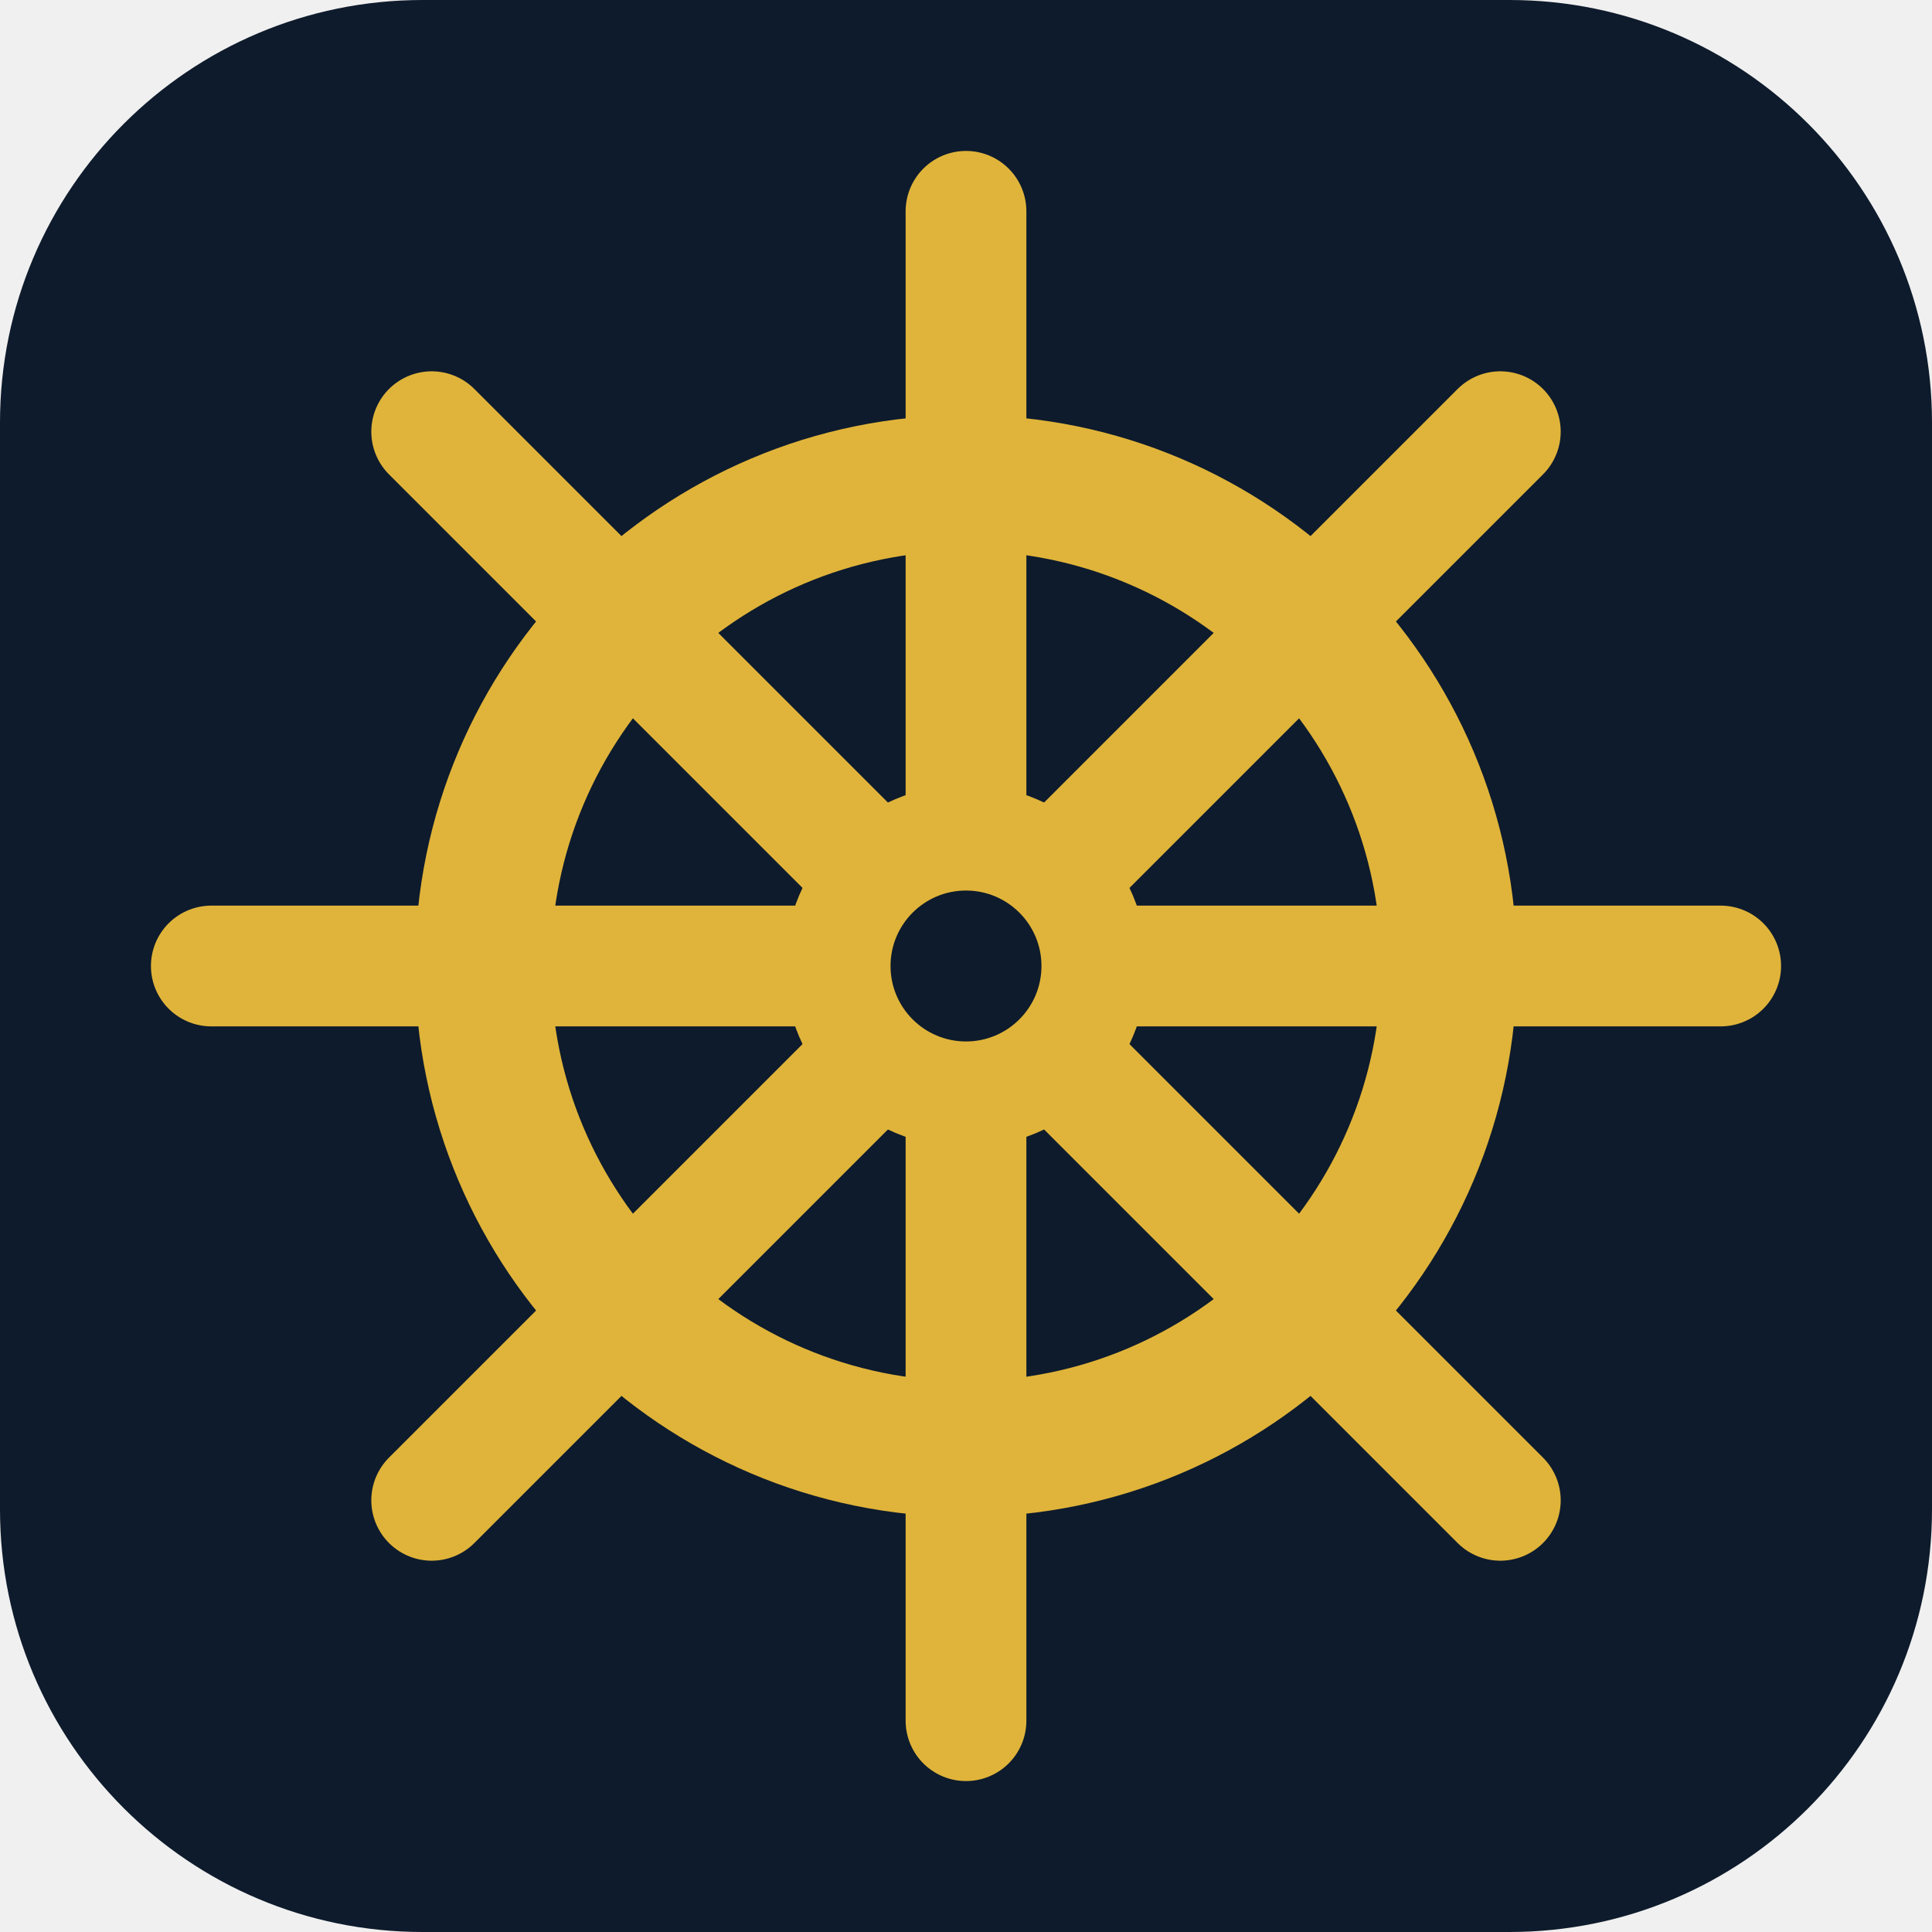
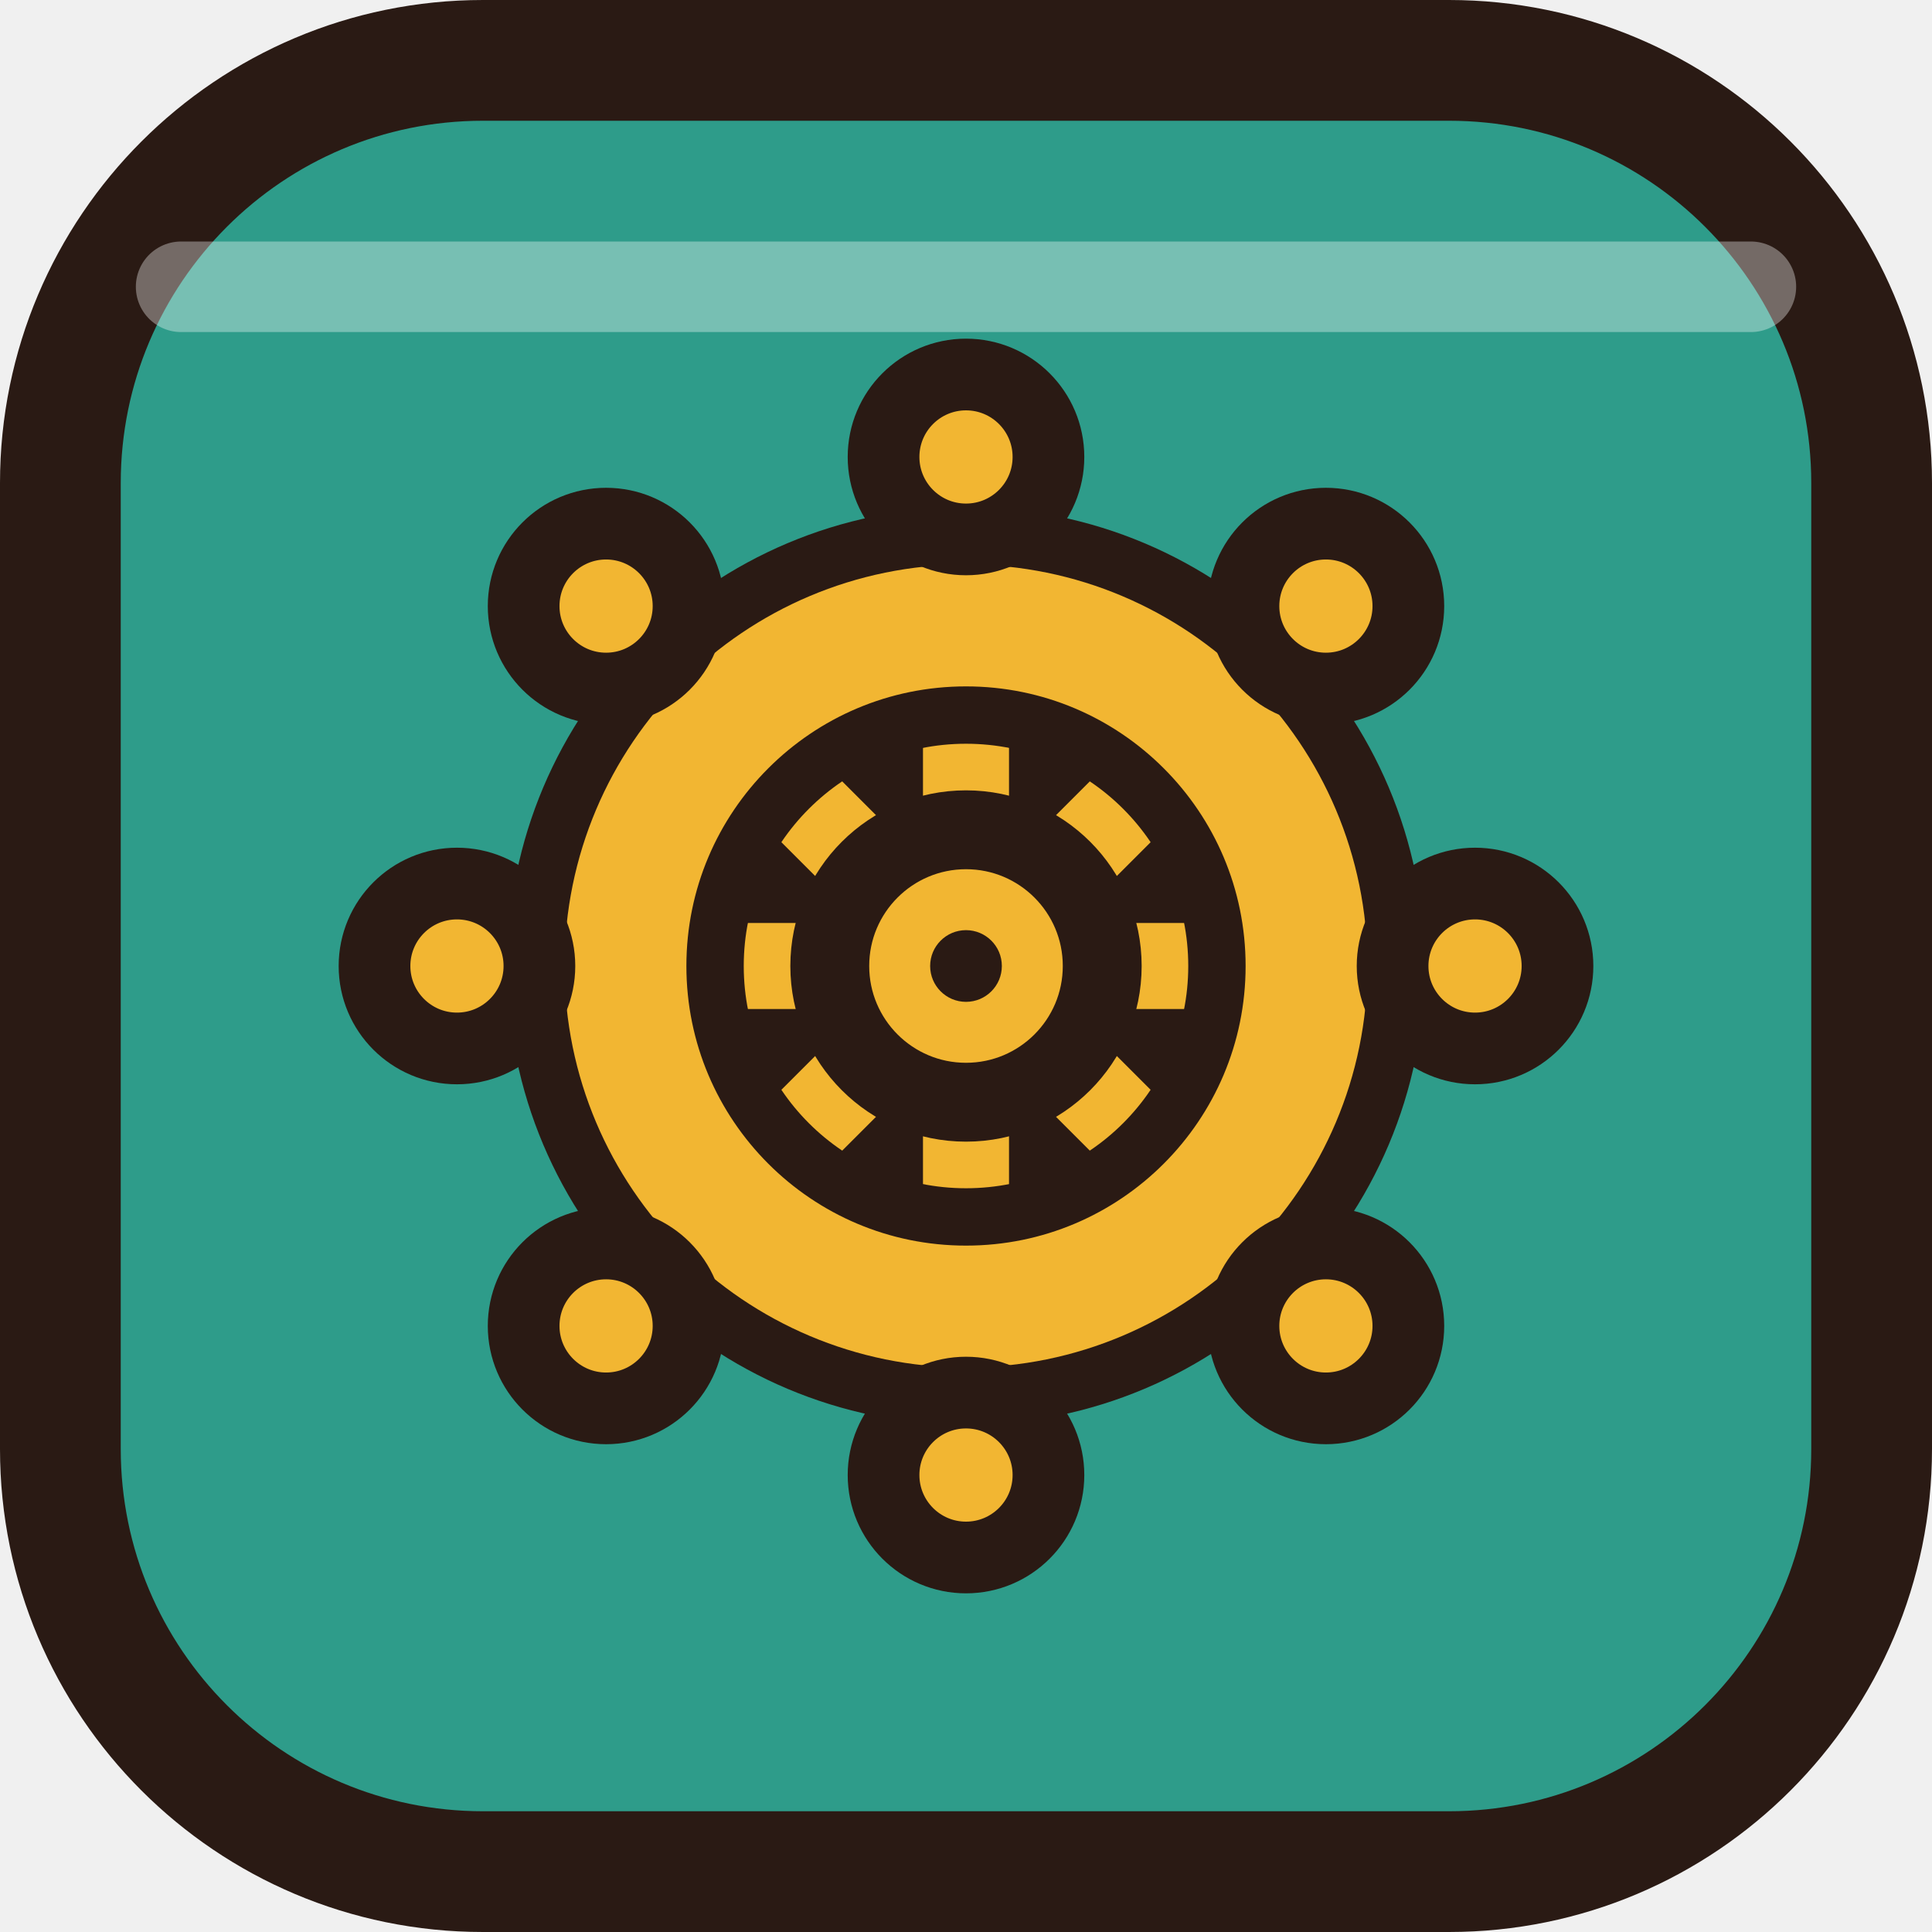
<svg xmlns="http://www.w3.org/2000/svg" viewBox="0 0 64 64">
-   <rect width="64" height="64" rx="14" fill="#0e1b2c" />
-   <g transform="translate(32 32)" stroke="#e0b43a" stroke-linecap="round">
-     <path d="M0-25V25M-25 0H25M-17.7-17.7L17.7 17.7M17.7-17.7L-17.7 17.7" stroke-width="4" />
-     <circle r="16" fill="none" stroke-width="4.5" />
-     <circle r="6" fill="#e0b43a" stroke="none" />
-     <circle r="2.5" fill="#0e1b2c" stroke="none" />
+   <rect x="2" y="2" width="60" height="60" rx="14" fill="#2E9C8A" stroke="#2A1A14" stroke-width="4" />
+   <path d="M6 9.5h52" stroke="#FFFFFF" stroke-opacity=".35" stroke-width="3" stroke-linecap="round" />
+   <g transform="translate(13 13) scale(1.1875)" fill="none" stroke="#2A1A14" stroke-width="2.5" stroke-linecap="round" stroke-linejoin="round">
+     <path d="M1.8 16h28.4M16 1.8v28.4M5.96 5.96l20.08 20.08M26.04 5.96L5.96 26.04" stroke-width="5.2" />
+     <path d="M1.8 16h28.4M16 1.8v28.4M5.96 5.96l20.08 20.08M26.04 5.96L5.96 26.04" stroke="#F2B632" stroke-width="2.4" />
+     <circle cx="16" cy="16" r="9.5" stroke-width="6.6" />
+     <circle cx="16" cy="16" r="9.5" stroke="#F2B632" stroke-width="3.4" />
+     <g fill="#F2B632" stroke-width="2">
+       <circle cx="30.2" cy="16" r="2.3" />
+       <circle cx="26.04" cy="26.04" r="2.3" />
+       <circle cx="16" cy="30.2" r="2.3" />
+       <circle cx="5.96" cy="26.04" r="2.3" />
+       <circle cx="1.8" cy="16" r="2.3" />
+       <circle cx="5.96" cy="5.96" r="2.3" />
+       <circle cx="16" cy="1.8" r="2.3" />
+       <circle cx="26.04" cy="5.96" r="2.3" />
+     </g>
+     <circle cx="16" cy="16" r="3.8" fill="#F2B632" stroke-width="2.2" />
+     <circle cx="16" cy="16" r="1" fill="#2A1A14" stroke="none" />
  </g>
</svg>
